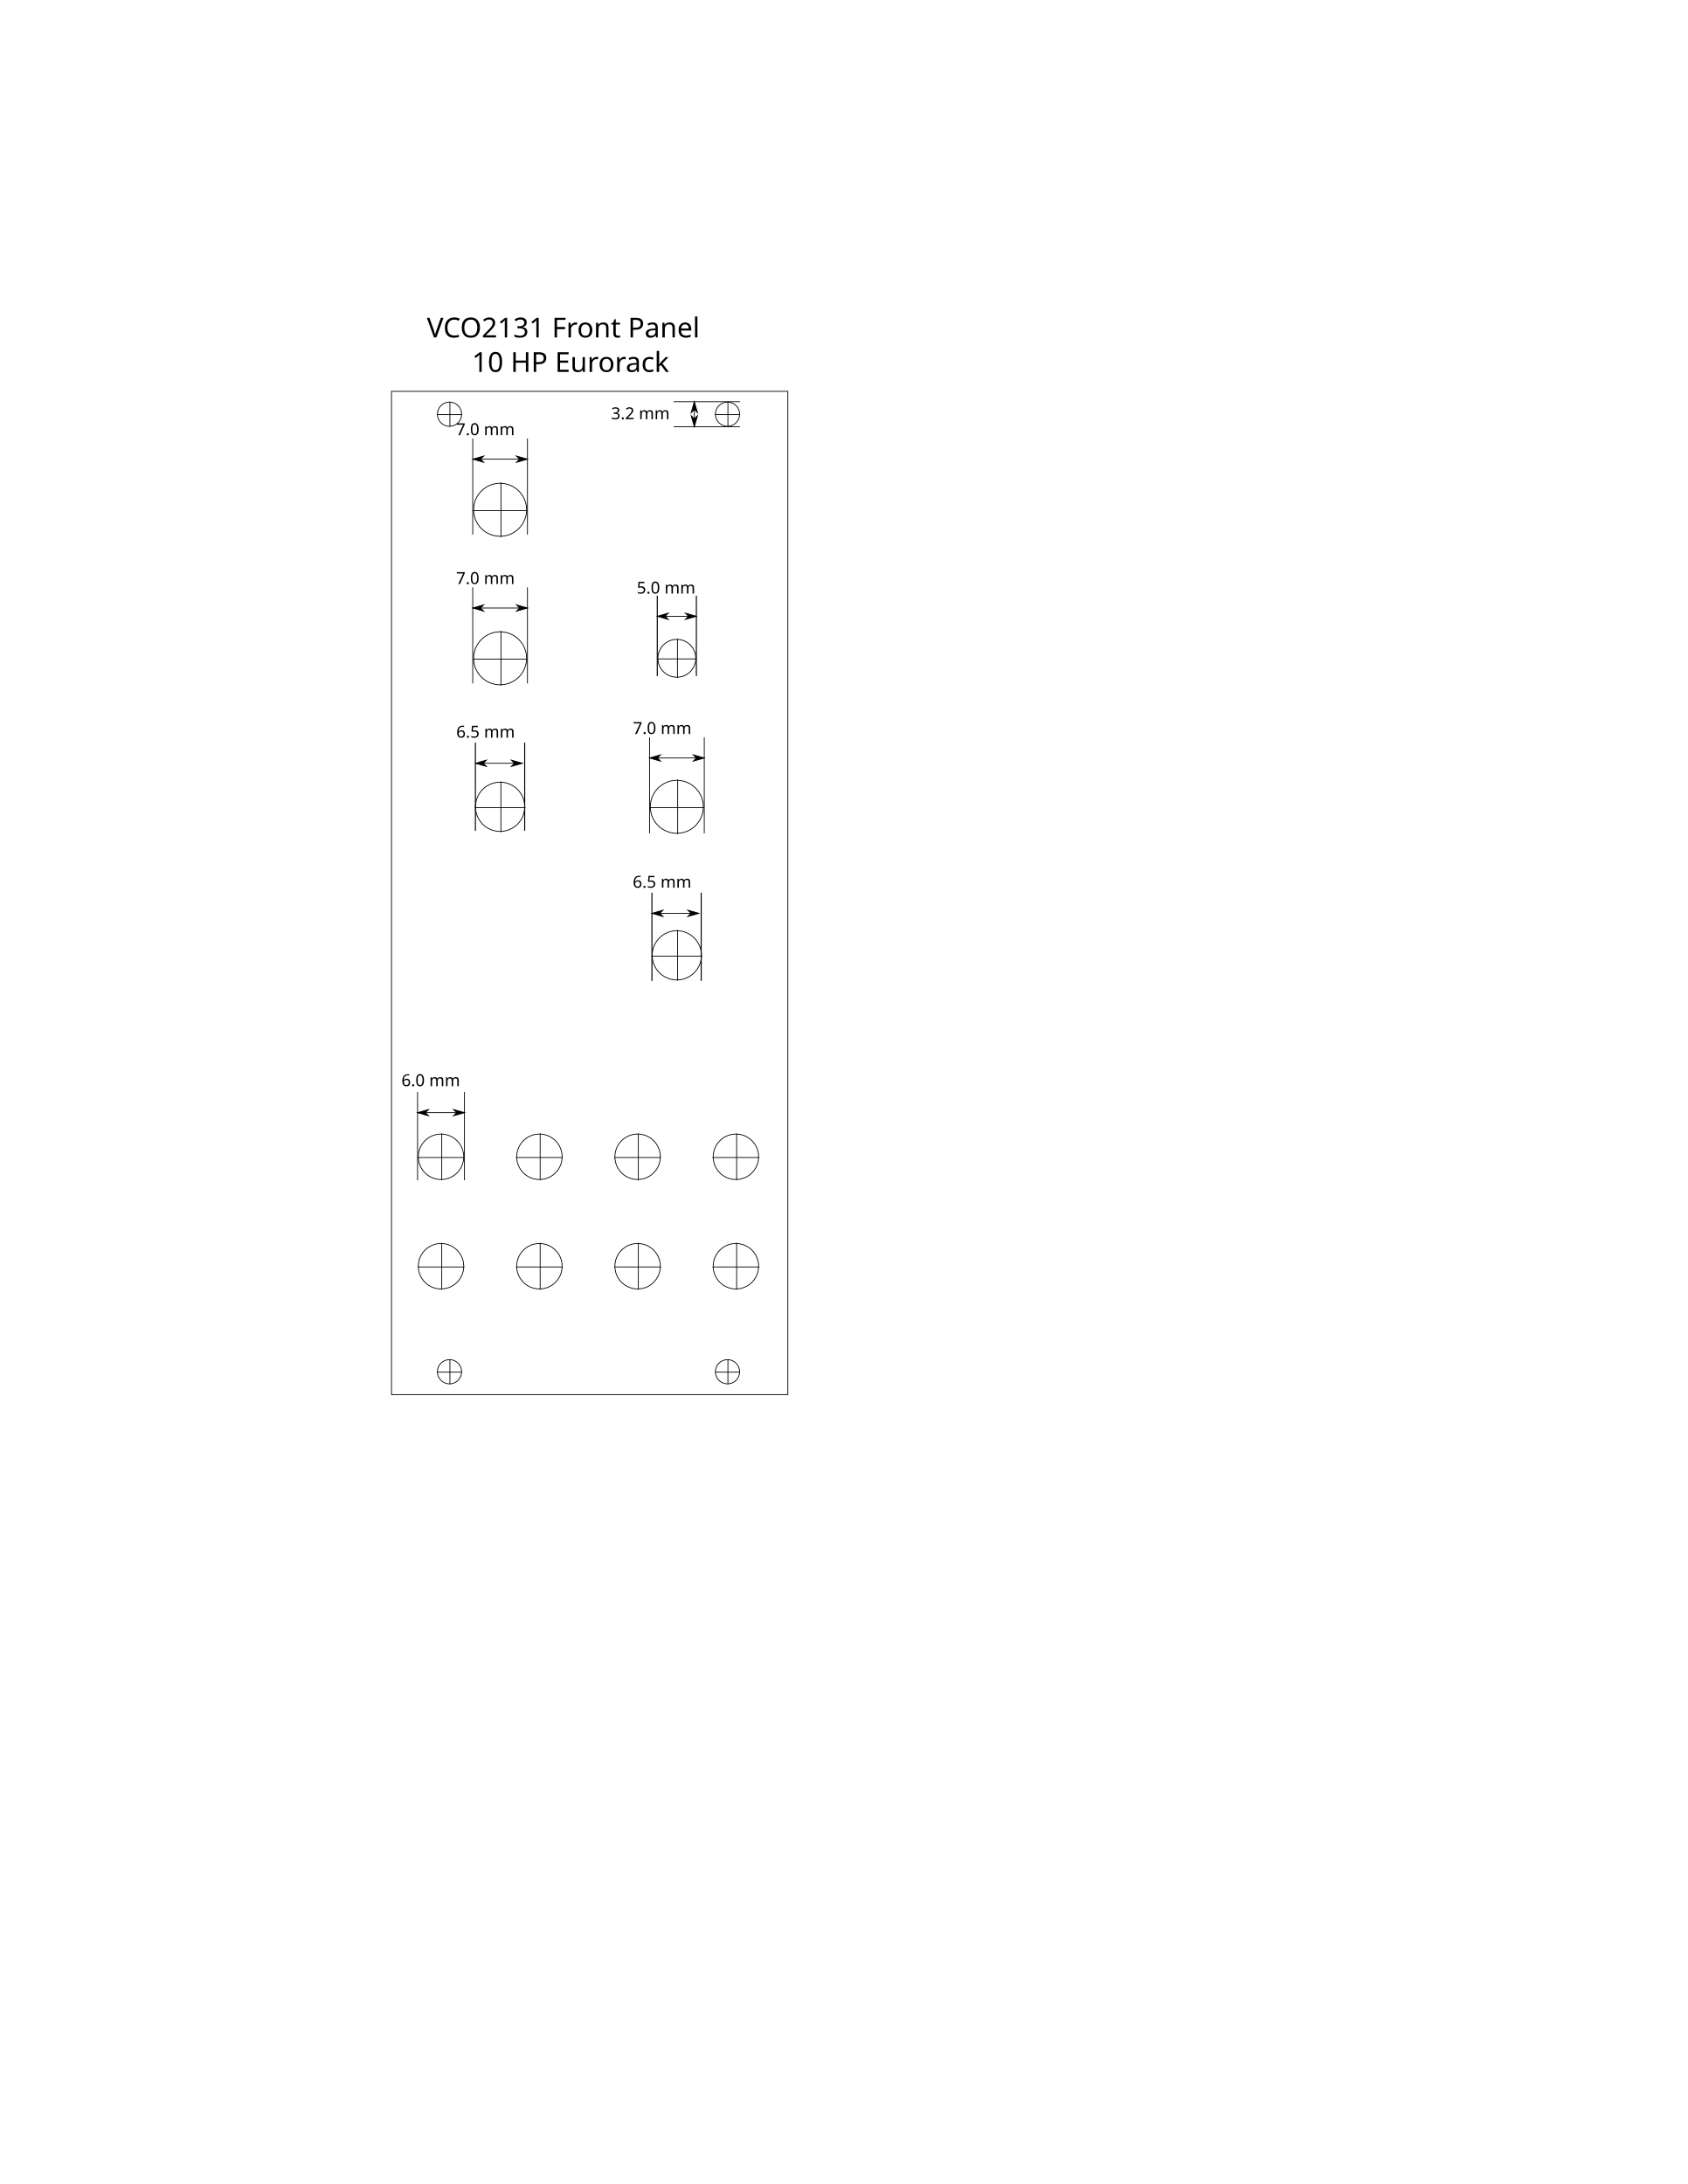
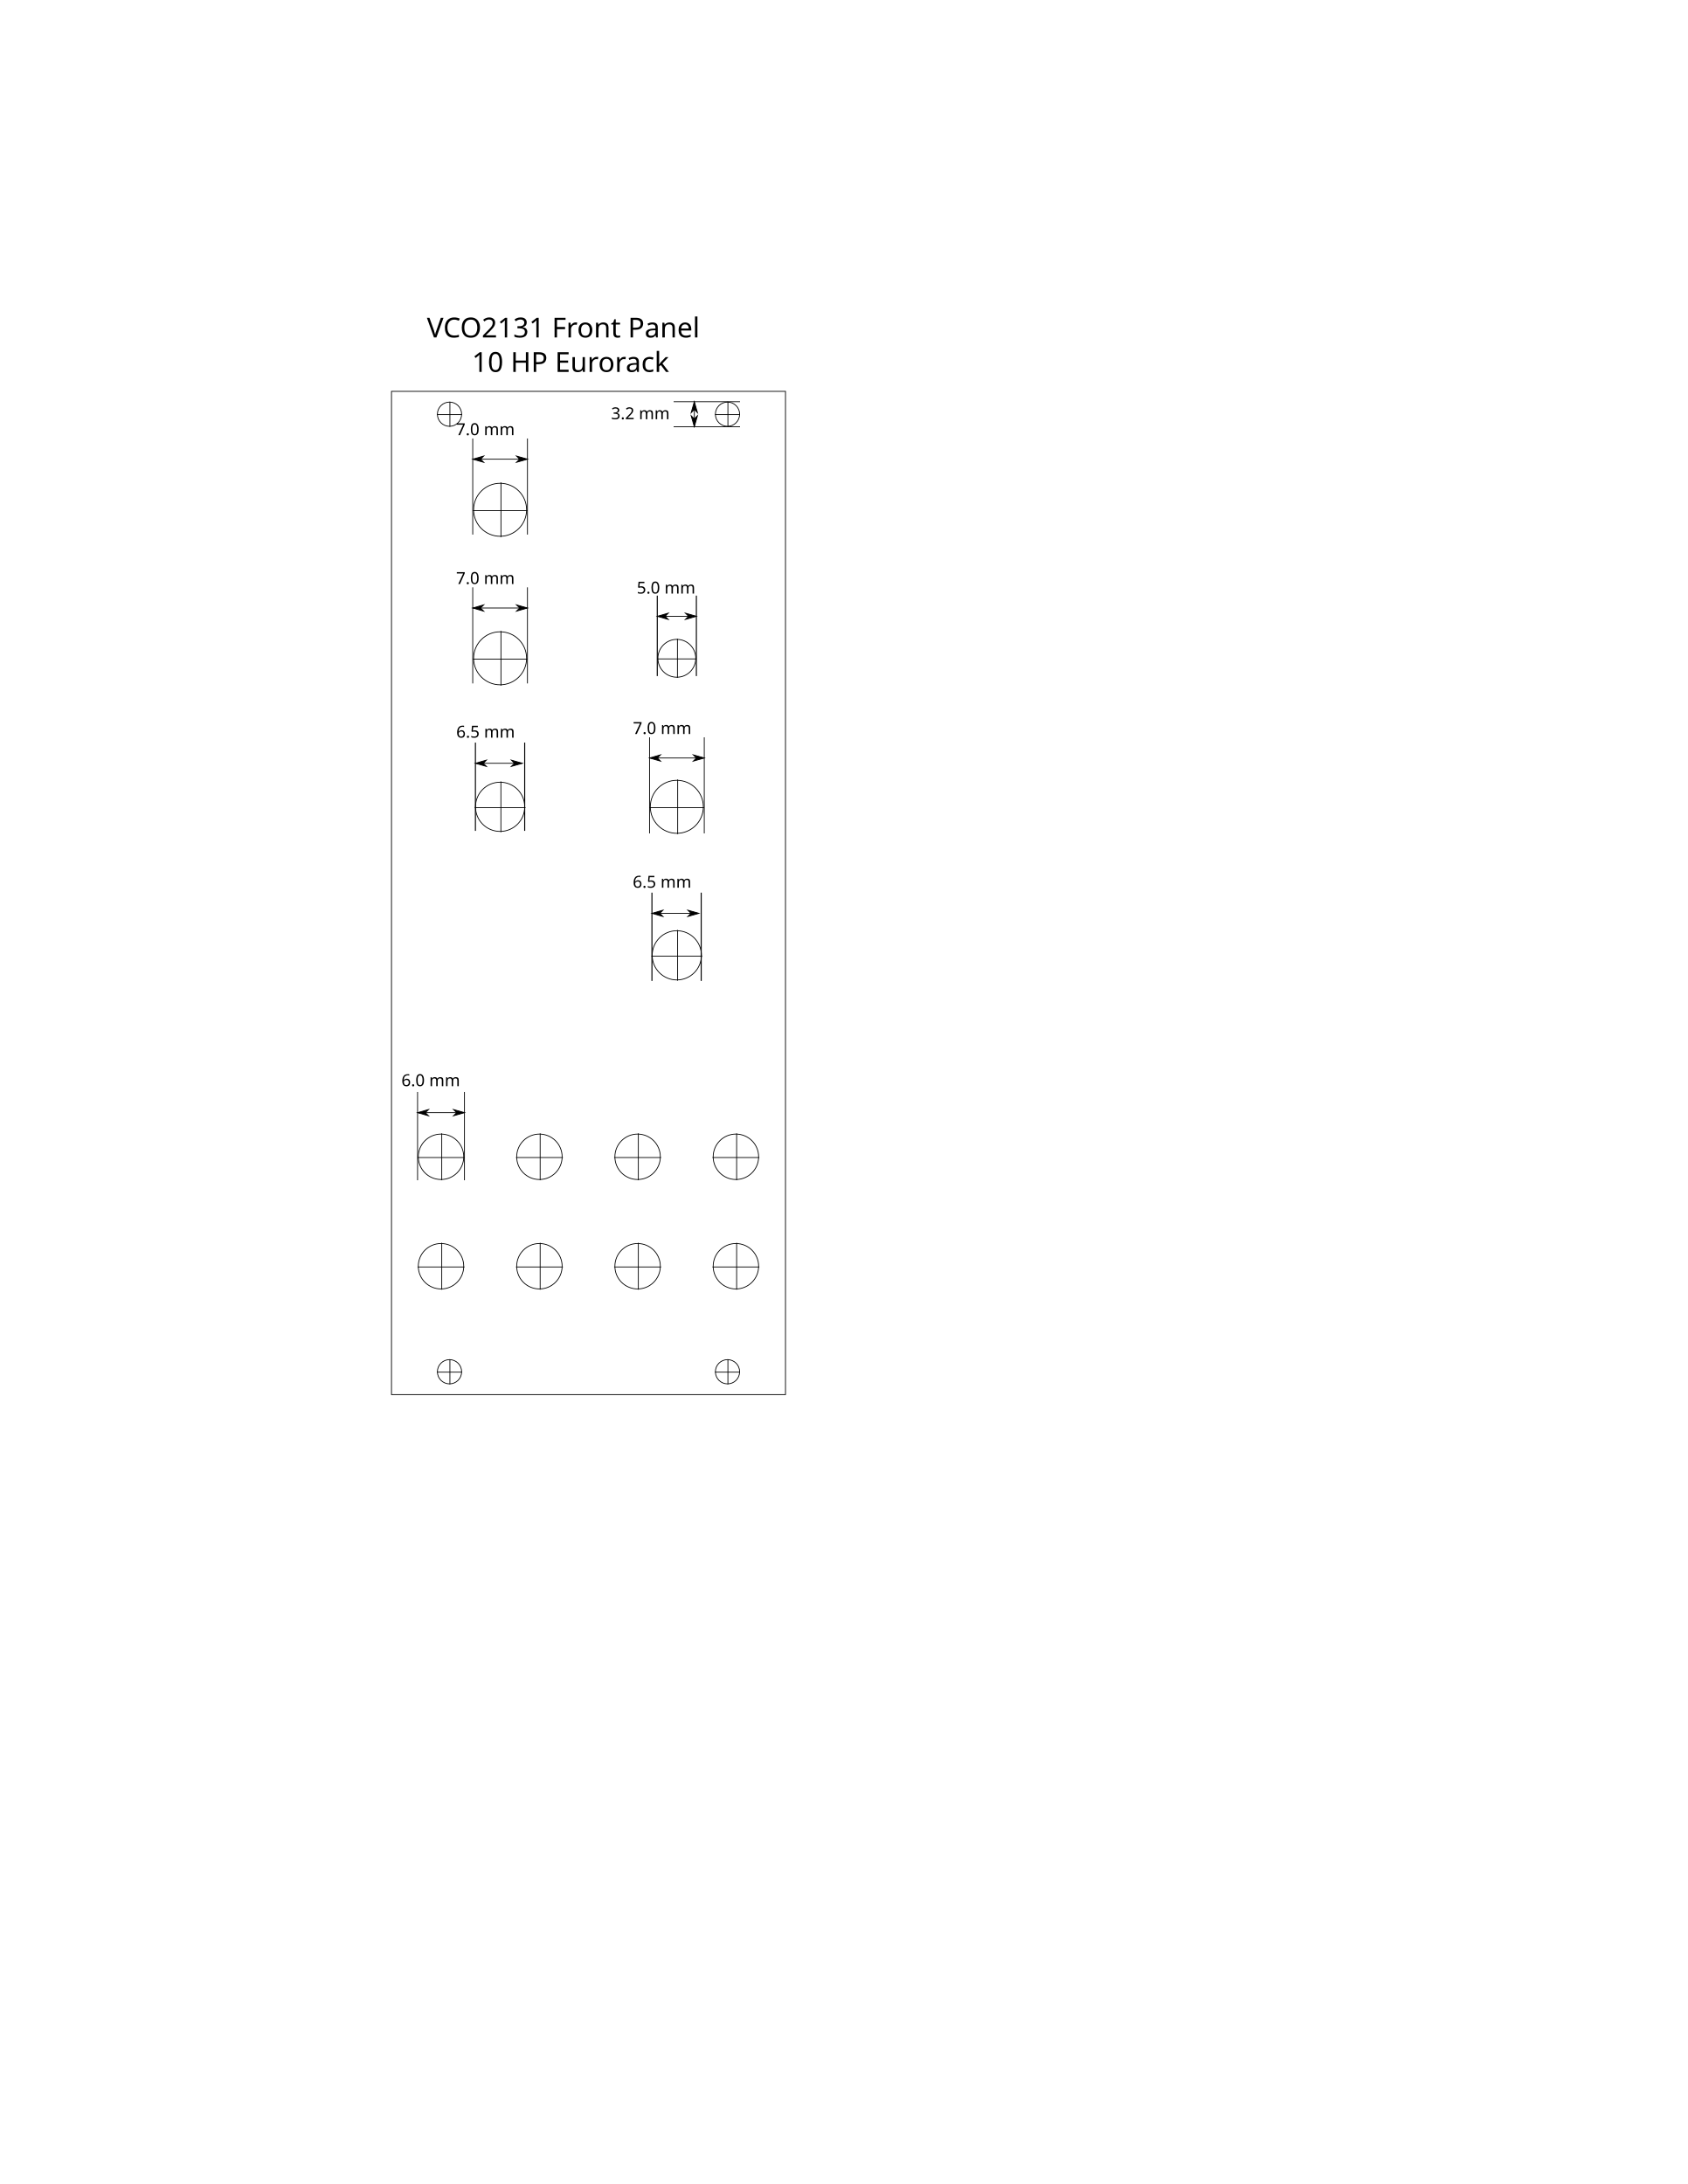
<svg xmlns="http://www.w3.org/2000/svg" id="svg3685" version="1.1" viewBox="0 0 215.9 279.4" height="279.4mm" width="215.9mm">
  <defs id="defs3679">
    <marker style="overflow:visible;" id="marker1477" refX="0.0" refY="0.0" orient="auto">
      <path transform="scale(0.8) rotate(180) translate(12.5,0)" style="fill-rule:evenodd;stroke:#000000;stroke-width:1pt;stroke-opacity:1;fill:#000000;fill-opacity:1" d="M 0.0,0.0 L 5.0,-5.0 L -12.5,0.0 L 5.0,5.0 L 0.0,0.0 z " id="path1475" />
    </marker>
    <marker style="overflow:visible;" id="marker1467" refX="0.0" refY="0.0" orient="auto">
      <path transform="scale(0.8) rotate(180) translate(12.5,0)" style="fill-rule:evenodd;stroke:#000000;stroke-width:1pt;stroke-opacity:1;fill:#000000;fill-opacity:1" d="M 0.0,0.0 L 5.0,-5.0 L -12.5,0.0 L 5.0,5.0 L 0.0,0.0 z " id="path1465" />
    </marker>
    <marker style="overflow:visible" id="marker1457" refX="0.0" refY="0.0" orient="auto">
      <path transform="scale(0.8) translate(12.5,0)" style="fill-rule:evenodd;stroke:#000000;stroke-width:1pt;stroke-opacity:1;fill:#000000;fill-opacity:1" d="M 0.0,0.0 L 5.0,-5.0 L -12.5,0.0 L 5.0,5.0 L 0.0,0.0 z " id="path1455" />
    </marker>
    <marker style="overflow:visible" id="marker1447" refX="0.0" refY="0.0" orient="auto">
      <path transform="scale(0.8) translate(12.5,0)" style="fill-rule:evenodd;stroke:#000000;stroke-width:1pt;stroke-opacity:1;fill:#000000;fill-opacity:1" d="M 0.0,0.0 L 5.0,-5.0 L -12.5,0.0 L 5.0,5.0 L 0.0,0.0 z " id="path1445" />
    </marker>
    <marker style="overflow:visible;" id="marker1428" refX="0.0" refY="0.0" orient="auto">
      <path transform="scale(0.8) rotate(180) translate(12.5,0)" style="fill-rule:evenodd;stroke:#0000ff;stroke-width:1pt;stroke-opacity:1;fill:#0000ff;fill-opacity:1" d="M 0.0,0.0 L 5.0,-5.0 L -12.5,0.0 L 5.0,5.0 L 0.0,0.0 z " id="path1426" />
    </marker>
    <marker style="overflow:visible" id="marker1316" refX="0.0" refY="0.0" orient="auto">
      <path transform="scale(0.8) translate(12.5,0)" style="fill-rule:evenodd;stroke:#0000ff;stroke-width:1pt;stroke-opacity:1;fill:#0000ff;fill-opacity:1" d="M 0.0,0.0 L 5.0,-5.0 L -12.5,0.0 L 5.0,5.0 L 0.0,0.0 z " id="path1314" />
    </marker>
    <marker id="marker1143" orient="auto" refX="0.0" refY="0.0" style="overflow:visible">
      <path d="M 0.0,0.0 L 5.0,-5.0 L -12.5,0.0 L 5.0,5.0 L 0.0,0.0 z " transform="matrix(0.8 0 0 0.8 10 0)" style="fill-rule:evenodd;stroke:#000000;stroke-width:1.0pt;marker-start:none" id="path1141" />
    </marker>
    <marker id="marker1147" orient="auto" refX="0.0" refY="0.0" style="overflow:visible">
      <path d="M 0.0,0.0 L 5.0,-5.0 L -12.5,0.0 L 5.0,5.0 L 0.0,0.0 z " transform="matrix(-0.8 9.79685e-17 -9.79685e-17 -0.8 -10 1.22461e-15)" style="fill-rule:evenodd;stroke:#000000;stroke-width:1.0pt;marker-start:none" id="path1145" />
    </marker>
    <marker id="Arrow1Lstart" orient="auto" refX="0.0" refY="0.0" style="overflow:visible">
      <path d="M 0.0,0.0 L 5.0,-5.0 L -12.5,0.0 L 5.0,5.0 L 0.0,0.0 z " transform="matrix(0.8 0 0 0.8 10 0)" style="fill-rule:evenodd;stroke:#000000;stroke-width:1.0pt;marker-start:none" id="path3800" />
    </marker>
    <marker id="Arrow1Lend" orient="auto" refX="0.0" refY="0.0" style="overflow:visible">
      <path d="M 0.0,0.0 L 5.0,-5.0 L -12.5,0.0 L 5.0,5.0 L 0.0,0.0 z " transform="matrix(-0.8 9.79685e-17 -9.79685e-17 -0.8 -10 1.22461e-15)" style="fill-rule:evenodd;stroke:#000000;stroke-width:1.0pt;marker-start:none" id="path3803" />
    </marker>
    <marker id="Arrow1Lstart-1" orient="auto" refX="0" refY="0" style="overflow:visible">
      <path d="M 0,0 5,-5 -12.5,0 5,5 Z" transform="matrix(0.8,0,0,0.8,10,0)" style="fill-rule:evenodd;stroke:#000000;stroke-width:1pt;marker-start:none" id="path3800-4" />
    </marker>
    <marker id="Arrow1Lend-5" orient="auto" refX="0" refY="0" style="overflow:visible">
      <path d="M 0,0 5,-5 -12.5,0 5,5 Z" transform="matrix(-0.8,0,0,-0.8,-10,0)" style="fill-rule:evenodd;stroke:#000000;stroke-width:1pt;marker-start:none" id="path3803-1" />
    </marker>
    <marker id="marker4319" orient="auto" refX="0.0" refY="0.0" style="overflow:visible">
      <path d="M 0.0,0.0 L 5.0,-5.0 L -12.5,0.0 L 5.0,5.0 L 0.0,0.0 z " transform="matrix(0.8 0 0 0.8 10 0)" style="fill-rule:evenodd;stroke:#000000;stroke-width:1.0pt;marker-start:none" id="path4317" />
    </marker>
    <marker id="marker4323" orient="auto" refX="0.0" refY="0.0" style="overflow:visible">
      <path d="M 0.0,0.0 L 5.0,-5.0 L -12.5,0.0 L 5.0,5.0 L 0.0,0.0 z " transform="matrix(-0.8 9.79685e-17 -9.79685e-17 -0.8 -10 1.22461e-15)" style="fill-rule:evenodd;stroke:#000000;stroke-width:1.0pt;marker-start:none" id="path4321" />
    </marker>
    <marker id="marker1082" orient="auto" refX="0.0" refY="0.0" style="overflow:visible">
      <path d="M 0.0,0.0 L 5.0,-5.0 L -12.5,0.0 L 5.0,5.0 L 0.0,0.0 z " transform="matrix(0.8 0 0 0.8 10 0)" style="fill-rule:evenodd;stroke:#000000;stroke-width:1.0pt;marker-start:none" id="path1080" />
    </marker>
    <marker id="marker1086" orient="auto" refX="0.0" refY="0.0" style="overflow:visible">
      <path d="M 0.0,0.0 L 5.0,-5.0 L -12.5,0.0 L 5.0,5.0 L 0.0,0.0 z " transform="matrix(-0.8 9.79685e-17 -9.79685e-17 -0.8 -10 1.22461e-15)" style="fill-rule:evenodd;stroke:#000000;stroke-width:1.0pt;marker-start:none" id="path1084" />
    </marker>
    <marker style="overflow:visible" id="marker1447-4" refX="0" refY="0" orient="auto">
      <path transform="matrix(0.8,0,0,0.8,10,0)" style="fill:#000000;fill-opacity:1;fill-rule:evenodd;stroke:#000000;stroke-width:1pt;stroke-opacity:1" d="M 0,0 5,-5 -12.5,0 5,5 Z" id="path1445-0" />
    </marker>
    <marker style="overflow:visible" id="marker1467-0" refX="0" refY="0" orient="auto">
      <path transform="matrix(-0.8,0,0,-0.8,-10,0)" style="fill:#000000;fill-opacity:1;fill-rule:evenodd;stroke:#000000;stroke-width:1pt;stroke-opacity:1" d="M 0,0 5,-5 -12.5,0 5,5 Z" id="path1465-4" />
    </marker>
    <marker style="overflow:visible" id="marker1447-4-9" refX="0" refY="0" orient="auto">
      <path transform="matrix(0.8,0,0,0.8,10,0)" style="fill:#000000;fill-opacity:1;fill-rule:evenodd;stroke:#000000;stroke-width:1pt;stroke-opacity:1" d="M 0,0 5,-5 -12.5,0 5,5 Z" id="path1445-0-6" />
    </marker>
    <marker style="overflow:visible" id="marker1467-0-9" refX="0" refY="0" orient="auto">
      <path transform="matrix(-0.8,0,0,-0.8,-10,0)" style="fill:#000000;fill-opacity:1;fill-rule:evenodd;stroke:#000000;stroke-width:1pt;stroke-opacity:1" d="M 0,0 5,-5 -12.5,0 5,5 Z" id="path1465-4-5" />
    </marker>
    <marker id="marker1798" orient="auto" refX="0.0" refY="0.0" style="overflow:visible">
      <path d="M 0.0,0.0 L 5.0,-5.0 L -12.5,0.0 L 5.0,5.0 L 0.0,0.0 z " transform="matrix(0.8 0 0 0.8 10 0)" style="fill-rule:evenodd;stroke:#000000;stroke-width:1.0pt;marker-start:none" id="path1796" />
    </marker>
    <marker id="marker1802" orient="auto" refX="0.0" refY="0.0" style="overflow:visible">
      <path d="M 0.0,0.0 L 5.0,-5.0 L -12.5,0.0 L 5.0,5.0 L 0.0,0.0 z " transform="matrix(-0.8 9.79685e-17 -9.79685e-17 -0.8 -10 1.22461e-15)" style="fill-rule:evenodd;stroke:#000000;stroke-width:1.0pt;marker-start:none" id="path1800" />
    </marker>
    <marker id="Arrow1Lstart-9" orient="auto" refX="0" refY="0" style="overflow:visible">
      <path d="M 0,0 5,-5 -12.5,0 5,5 Z" transform="matrix(0.8,0,0,0.8,10,0)" style="fill-rule:evenodd;stroke:#000000;stroke-width:1pt;marker-start:none" id="path3800-6" />
    </marker>
    <marker id="Arrow1Lend-9" orient="auto" refX="0" refY="0" style="overflow:visible">
      <path d="M 0,0 5,-5 -12.5,0 5,5 Z" transform="matrix(-0.8,0,0,-0.8,-10,0)" style="fill-rule:evenodd;stroke:#000000;stroke-width:1pt;marker-start:none" id="path3803-8" />
    </marker>
    <marker id="Arrow1Lstart-5" orient="auto" refX="0" refY="0" style="overflow:visible">
      <path d="M 0,0 5,-5 -12.5,0 5,5 Z" transform="matrix(0.8,0,0,0.8,10,0)" style="fill-rule:evenodd;stroke:#000000;stroke-width:1pt;marker-start:none" id="path3800-41" />
    </marker>
    <marker id="Arrow1Lend-2" orient="auto" refX="0" refY="0" style="overflow:visible">
      <path d="M 0,0 5,-5 -12.5,0 5,5 Z" transform="matrix(-0.8,0,0,-0.8,-10,0)" style="fill-rule:evenodd;stroke:#000000;stroke-width:1pt;marker-start:none" id="path3803-0" />
    </marker>
  </defs>
  <g id="layer1">
    <g id="g853-4-8-1-2-0-63" transform="matrix(1.5625,0,0,1.5625,74.8572,79.5285)" style="fill:none;stroke:#000000;stroke-width:0.64">
      <circle style="opacity:1;fill:none;fill-opacity:1;stroke:#000000;stroke-width:0.064;stroke-miterlimit:4;stroke-dasharray:none;stroke-dashoffset:0;stroke-opacity:1" id="path4268-9-6-8-6-0-9" cx="7.5" cy="3" r="1.55" />
      <path style="fill:none;stroke:#000000;stroke-width:0.064;stroke-linecap:butt;stroke-linejoin:miter;stroke-miterlimit:4;stroke-dasharray:none;stroke-dashoffset:0;stroke-opacity:1" d="M 7.55,1.4 V 4.6" id="path833-47-8-2-3-6-9" />
      <path style="fill:none;stroke:#000000;stroke-width:0.064;stroke-linecap:butt;stroke-linejoin:miter;stroke-miterlimit:4;stroke-dasharray:none;stroke-dashoffset:0;stroke-opacity:1" d="M 9.1,3.05 H 5.9" id="path833-4-7-5-6-20-0-91" />
    </g>
    <g id="g853-4-8" transform="matrix(1.875,0,0,1.875,42.3505,142.364)" style="fill:none;stroke:#000000;stroke-width:0.053;stroke-miterlimit:4;stroke-dasharray:none">
      <circle style="opacity:1;fill:none;fill-opacity:1;stroke:#000000;stroke-width:0.053;stroke-miterlimit:4;stroke-dasharray:none;stroke-dashoffset:0;stroke-opacity:1" id="path4268-9-6" cx="7.5" cy="3" r="1.55" />
      <path style="fill:none;stroke:#000000;stroke-width:0.053;stroke-linecap:butt;stroke-linejoin:miter;stroke-miterlimit:4;stroke-dasharray:none;stroke-dashoffset:0;stroke-opacity:1" d="M 7.55,1.4 V 4.6" id="path833-47-8" />
      <path style="fill:none;stroke:#000000;stroke-width:0.053;stroke-linecap:butt;stroke-linejoin:miter;stroke-miterlimit:4;stroke-dasharray:none;stroke-dashoffset:0;stroke-opacity:1" d="M 9.1,3.05 H 5.9" id="path833-4-7-5" />
    </g>
-     <rect style="opacity:1;fill:none;fill-opacity:1;stroke:#000000;stroke-width:0.1;stroke-miterlimit:4;stroke-dasharray:none;stroke-opacity:1" id="rect4248" width="50.7" height="128.346" x="50.077" y="50.066" />
+     <rect style="opacity:1;fill:none;fill-opacity:1;stroke:#000000;stroke-width:0.1;stroke-miterlimit:4;stroke-dasharray:none;stroke-opacity:1" id="rect4248" width="50.4" height="128.346" x="50.077" y="50.066" />
    <g id="g853" transform="translate(50.00001,49.98912)">
      <circle style="opacity:1;fill:none;fill-opacity:1;stroke:#000000;stroke-width:0.1;stroke-miterlimit:4;stroke-dasharray:none;stroke-dashoffset:0;stroke-opacity:1" id="path4268" cx="7.5" cy="3" r="1.55" />
      <path style="fill:none;stroke:#000000;stroke-width:0.1;stroke-linecap:butt;stroke-linejoin:miter;stroke-miterlimit:4;stroke-dasharray:none;stroke-dashoffset:0;stroke-opacity:1" d="M 7.55,1.4 V 4.6" id="path833" />
      <path style="fill:none;stroke:#000000;stroke-width:0.1;stroke-linecap:butt;stroke-linejoin:miter;stroke-miterlimit:4;stroke-dasharray:none;stroke-dashoffset:0;stroke-opacity:1" d="M 9.1,3.05 H 5.9" id="path833-4" />
    </g>
    <g id="g853-4" transform="translate(50.00001,172.4891)">
      <circle style="opacity:1;fill:none;fill-opacity:1;stroke:#000000;stroke-width:0.1;stroke-miterlimit:4;stroke-dasharray:none;stroke-dashoffset:0;stroke-opacity:1" id="path4268-9" cx="7.5" cy="3" r="1.55" />
      <path style="fill:none;stroke:#000000;stroke-width:0.1;stroke-linecap:butt;stroke-linejoin:miter;stroke-miterlimit:4;stroke-dasharray:none;stroke-dashoffset:0;stroke-opacity:1" d="M 7.55,1.4 V 4.6" id="path833-47" />
      <path style="fill:none;stroke:#000000;stroke-width:0.1;stroke-linecap:butt;stroke-linejoin:miter;stroke-miterlimit:4;stroke-dasharray:none;stroke-dashoffset:0;stroke-opacity:1" d="M 9.1,3.05 H 5.9" id="path833-4-7" />
    </g>
    <path style="fill:none;stroke:#000000;stroke-width:0.265px;stroke-linecap:butt;stroke-linejoin:miter;stroke-opacity:1" d="m 55.9,53.039 v 0" id="path1251" />
    <text xml:space="preserve" style="font-size:4.233px;line-height:1.25;font-family:sans-serif;letter-spacing:0px;word-spacing:0px;stroke-width:0.265" x="59.1" y="53.039" id="text1661">
      <tspan id="tspan1659" x="59.1" y="53.039" style="stroke-width:0.265" />
    </text>
    <g id="g853-4-8-1" transform="matrix(1.875,0,0,1.875,54.9375,142.3641)" style="stroke-width:0.533">
      <circle style="opacity:1;fill:none;fill-opacity:1;stroke:#000000;stroke-width:0.053;stroke-miterlimit:4;stroke-dasharray:none;stroke-dashoffset:0;stroke-opacity:1" id="path4268-9-6-8" cx="7.5" cy="3" r="1.55" />
      <path style="fill:none;stroke:#000000;stroke-width:0.053;stroke-linecap:butt;stroke-linejoin:miter;stroke-miterlimit:4;stroke-dasharray:none;stroke-dashoffset:0;stroke-opacity:1" d="M 7.55,1.4 V 4.6" id="path833-47-8-2" />
      <path style="fill:none;stroke:#000000;stroke-width:0.053;stroke-linecap:butt;stroke-linejoin:miter;stroke-miterlimit:4;stroke-dasharray:none;stroke-dashoffset:0;stroke-opacity:1" d="M 9.1,3.05 H 5.9" id="path833-4-7-5-6" />
    </g>
    <g id="g853-4-8-7" transform="matrix(1.875,0,0,1.875,42.3505,156.3641)" style="stroke-width:0.533">
      <circle style="opacity:1;fill:none;fill-opacity:1;stroke:#000000;stroke-width:0.053;stroke-miterlimit:4;stroke-dasharray:none;stroke-dashoffset:0;stroke-opacity:1" id="path4268-9-6-2" cx="7.5" cy="3" r="1.55" />
      <path style="fill:none;stroke:#000000;stroke-width:0.053;stroke-linecap:butt;stroke-linejoin:miter;stroke-miterlimit:4;stroke-dasharray:none;stroke-dashoffset:0;stroke-opacity:1" d="M 7.55,1.4 V 4.6" id="path833-47-8-23" />
      <path style="fill:none;stroke:#000000;stroke-width:0.053;stroke-linecap:butt;stroke-linejoin:miter;stroke-miterlimit:4;stroke-dasharray:none;stroke-dashoffset:0;stroke-opacity:1" d="M 9.1,3.05 H 5.9" id="path833-4-7-5-2" />
    </g>
    <g id="g1030" transform="translate(3.999995)" style="stroke:#000000;stroke-opacity:1">
      <circle style="fill:none;fill-opacity:1;stroke:#000000;stroke-width:0.1;stroke-miterlimit:4;stroke-dasharray:none;stroke-dashoffset:0;stroke-opacity:1" id="path4268-9-6-8-4" cx="65" cy="161.989" r="2.906" />
      <path style="fill:none;stroke:#000000;stroke-width:0.1;stroke-linecap:butt;stroke-linejoin:miter;stroke-miterlimit:4;stroke-dasharray:none;stroke-dashoffset:0;stroke-opacity:1" d="m 65.094,158.989 v 6" id="path833-47-8-2-8" />
      <path style="fill:none;stroke:#000000;stroke-width:0.1;stroke-linecap:butt;stroke-linejoin:miter;stroke-miterlimit:4;stroke-dasharray:none;stroke-dashoffset:0;stroke-opacity:1" d="m 68,162.083 h -6" id="path833-4-7-5-6-2" />
    </g>
    <g id="g853-4-8-1-2-0" transform="matrix(2.1875,0,0,2.1875,47.56375,77.6535)" style="stroke-width:0.457">
      <circle style="opacity:1;fill:none;fill-opacity:1;stroke:#000000;stroke-width:0.046;stroke-miterlimit:4;stroke-dasharray:none;stroke-dashoffset:0;stroke-opacity:1" id="path4268-9-6-8-6-0" cx="7.5" cy="3" r="1.55" />
      <path style="fill:none;stroke:#000000;stroke-width:0.046;stroke-linecap:butt;stroke-linejoin:miter;stroke-miterlimit:4;stroke-dasharray:none;stroke-dashoffset:0;stroke-opacity:1" d="M 7.55,1.4 V 4.6" id="path833-47-8-2-3-6" />
      <path style="fill:none;stroke:#000000;stroke-width:0.046;stroke-linecap:butt;stroke-linejoin:miter;stroke-miterlimit:4;stroke-dasharray:none;stroke-dashoffset:0;stroke-opacity:1" d="M 9.1,3.05 H 5.9" id="path833-4-7-5-6-20-0" />
    </g>
    <g id="g853-4-8-1-2-0-6-8" transform="matrix(2.1875,0,0,2.1875,70.16975,96.6535)" style="stroke-width:0.457">
      <circle style="opacity:1;fill:none;fill-opacity:1;stroke:#000000;stroke-width:0.046;stroke-miterlimit:4;stroke-dasharray:none;stroke-dashoffset:0;stroke-opacity:1" id="path4268-9-6-8-6-0-6-5" cx="7.5" cy="3" r="1.55" />
      <path style="fill:none;stroke:#000000;stroke-width:0.046;stroke-linecap:butt;stroke-linejoin:miter;stroke-miterlimit:4;stroke-dasharray:none;stroke-dashoffset:0;stroke-opacity:1" d="M 7.55,1.4 V 4.6" id="path833-47-8-2-3-6-0-1" />
      <path style="fill:none;stroke:#000000;stroke-width:0.046;stroke-linecap:butt;stroke-linejoin:miter;stroke-miterlimit:4;stroke-dasharray:none;stroke-dashoffset:0;stroke-opacity:1" d="M 9.1,3.05 H 5.9" id="path833-4-7-5-6-20-0-9-5" />
    </g>
    <g id="g853-4-8-1-2-0-6-3-5" transform="matrix(2.03125,0,0,2.03125,71.34162,116.1222)" style="stroke-width:0.492">
      <circle style="opacity:1;fill:none;fill-opacity:1;stroke:#000000;stroke-width:0.049;stroke-miterlimit:4;stroke-dasharray:none;stroke-dashoffset:0;stroke-opacity:1" id="path4268-9-6-8-6-0-6-9-9" cx="7.5" cy="3" r="1.55" />
      <path style="fill:none;stroke:#000000;stroke-width:0.049;stroke-linecap:butt;stroke-linejoin:miter;stroke-miterlimit:4;stroke-dasharray:none;stroke-dashoffset:0;stroke-opacity:1" d="M 7.55,1.4 V 4.6" id="path833-47-8-2-3-6-0-5-4" />
      <path style="fill:none;stroke:#000000;stroke-width:0.049;stroke-linecap:butt;stroke-linejoin:miter;stroke-miterlimit:4;stroke-dasharray:none;stroke-dashoffset:0;stroke-opacity:1" d="M 9.1,3.05 H 5.9" id="path833-4-7-5-6-20-0-9-6-0" />
    </g>
    <g id="g853-4-8-15" transform="matrix(1.875,0,0,1.875,67.4975,142.364)" style="stroke-width:0.533">
      <circle style="opacity:1;fill:none;fill-opacity:1;stroke:#000000;stroke-width:0.053;stroke-miterlimit:4;stroke-dasharray:none;stroke-dashoffset:0;stroke-opacity:1" id="path4268-9-6-6" cx="7.5" cy="3" r="1.55" />
      <path style="fill:none;stroke:#000000;stroke-width:0.053;stroke-linecap:butt;stroke-linejoin:miter;stroke-miterlimit:4;stroke-dasharray:none;stroke-dashoffset:0;stroke-opacity:1" d="M 7.55,1.4 V 4.6" id="path833-47-8-4" />
      <path style="fill:none;stroke:#000000;stroke-width:0.053;stroke-linecap:butt;stroke-linejoin:miter;stroke-miterlimit:4;stroke-dasharray:none;stroke-dashoffset:0;stroke-opacity:1" d="M 9.1,3.05 H 5.9" id="path833-4-7-5-0" />
    </g>
    <g id="g853-4-8-7-0" transform="matrix(1.875,0,0,1.875,67.4975,156.364)" style="stroke-width:0.533">
      <circle style="opacity:1;fill:none;fill-opacity:1;stroke:#000000;stroke-width:0.053;stroke-miterlimit:4;stroke-dasharray:none;stroke-dashoffset:0;stroke-opacity:1" id="path4268-9-6-2-7" cx="7.5" cy="3" r="1.55" />
      <path style="fill:none;stroke:#000000;stroke-width:0.053;stroke-linecap:butt;stroke-linejoin:miter;stroke-miterlimit:4;stroke-dasharray:none;stroke-dashoffset:0;stroke-opacity:1" d="M 7.55,1.4 V 4.6" id="path833-47-8-23-8" />
      <path style="fill:none;stroke:#000000;stroke-width:0.053;stroke-linecap:butt;stroke-linejoin:miter;stroke-miterlimit:4;stroke-dasharray:none;stroke-dashoffset:0;stroke-opacity:1" d="M 9.1,3.05 H 5.9" id="path833-4-7-5-2-1" />
    </g>
    <g id="g853-4-8-3" transform="matrix(1.875,0,0,1.875,80.0705,142.364)" style="stroke-width:0.533">
      <circle style="opacity:1;fill:none;fill-opacity:1;stroke:#000000;stroke-width:0.053;stroke-miterlimit:4;stroke-dasharray:none;stroke-dashoffset:0;stroke-opacity:1" id="path4268-9-6-7" cx="7.5" cy="3" r="1.55" />
      <path style="fill:none;stroke:#000000;stroke-width:0.053;stroke-linecap:butt;stroke-linejoin:miter;stroke-miterlimit:4;stroke-dasharray:none;stroke-dashoffset:0;stroke-opacity:1" d="M 7.55,1.4 V 4.6" id="path833-47-8-9" />
      <path style="fill:none;stroke:#000000;stroke-width:0.053;stroke-linecap:butt;stroke-linejoin:miter;stroke-miterlimit:4;stroke-dasharray:none;stroke-dashoffset:0;stroke-opacity:1" d="M 9.1,3.05 H 5.9" id="path833-4-7-5-8" />
    </g>
    <g id="g853-4-8-7-9" transform="matrix(1.875,0,0,1.875,80.0705,156.364)" style="stroke-width:0.533">
      <circle style="opacity:1;fill:none;fill-opacity:1;stroke:#000000;stroke-width:0.053;stroke-miterlimit:4;stroke-dasharray:none;stroke-dashoffset:0;stroke-opacity:1" id="path4268-9-6-2-3" cx="7.5" cy="3" r="1.55" />
      <path style="fill:none;stroke:#000000;stroke-width:0.053;stroke-linecap:butt;stroke-linejoin:miter;stroke-miterlimit:4;stroke-dasharray:none;stroke-dashoffset:0;stroke-opacity:1" d="M 7.55,1.4 V 4.6" id="path833-47-8-23-1" />
      <path style="fill:none;stroke:#000000;stroke-width:0.053;stroke-linecap:butt;stroke-linejoin:miter;stroke-miterlimit:4;stroke-dasharray:none;stroke-dashoffset:0;stroke-opacity:1" d="M 9.1,3.05 H 5.9" id="path833-4-7-5-2-4" />
    </g>
    <g id="g853-4-8-1-2" transform="matrix(2.1875,0,0,2.1875,47.5637,58.6535)" style="fill:none;stroke:#000000;stroke-width:0.046;stroke-miterlimit:4;stroke-dasharray:none">
      <circle style="opacity:1;fill:none;fill-opacity:1;stroke:#000000;stroke-width:0.046;stroke-miterlimit:4;stroke-dasharray:none;stroke-dashoffset:0;stroke-opacity:1" id="path4268-9-6-8-6" cx="7.5" cy="3" r="1.55" />
      <path style="fill:none;stroke:#000000;stroke-width:0.046;stroke-linecap:butt;stroke-linejoin:miter;stroke-miterlimit:4;stroke-dasharray:none;stroke-dashoffset:0;stroke-opacity:1" d="M 7.55,1.4 V 4.6" id="path833-47-8-2-3" />
      <path style="fill:none;stroke:#000000;stroke-width:0.046;stroke-linecap:butt;stroke-linejoin:miter;stroke-miterlimit:4;stroke-dasharray:none;stroke-dashoffset:0;stroke-opacity:1" d="M 9.1,3.05 H 5.9" id="path833-4-7-5-6-20" />
    </g>
    <g id="g853-4-4" transform="translate(85.56,172.489)">
      <circle style="opacity:1;fill:none;fill-opacity:1;stroke:#000000;stroke-width:0.1;stroke-miterlimit:4;stroke-dasharray:none;stroke-dashoffset:0;stroke-opacity:1" id="path4268-9-8" cx="7.5" cy="3" r="1.55" />
      <path style="fill:none;stroke:#000000;stroke-width:0.1;stroke-linecap:butt;stroke-linejoin:miter;stroke-miterlimit:4;stroke-dasharray:none;stroke-dashoffset:0;stroke-opacity:1" d="M 7.55,1.4 V 4.6" id="path833-47-9" />
      <path style="fill:none;stroke:#000000;stroke-width:0.1;stroke-linecap:butt;stroke-linejoin:miter;stroke-miterlimit:4;stroke-dasharray:none;stroke-dashoffset:0;stroke-opacity:1" d="M 9.1,3.05 H 5.9" id="path833-4-7-3" />
    </g>
    <g id="g1098">
      <path d="m 60.47,58.743 h 7" marker-start="url(#Arrow1Lstart)" marker-end="url(#Arrow1Lend)" stroke-width="0.265" id="path1299" style="fill:none;stroke:#000000;stroke-width:0.1;stroke-miterlimit:4;stroke-dasharray:none;marker-start:url(#marker1447);marker-end:url(#marker1467)" />
      <path d="M 60.47,56.097 V 68.389" stroke-width="0.132" id="path1301" style="fill:none;stroke:#000000;stroke-width:0.1;stroke-miterlimit:4;stroke-dasharray:none" />
      <path d="M 67.47,56.097 V 68.389" stroke-width="0.132" id="path1303" style="fill:none;stroke:#000000;stroke-width:0.1;stroke-miterlimit:4;stroke-dasharray:none" />
      <text xml:space="preserve" style="font-style:normal;font-variant:normal;font-weight:normal;font-stretch:normal;font-size:2.117px;line-height:1.25;font-family:sans-serif;-inkscape-font-specification:'sans-serif, Normal';font-variant-ligatures:normal;font-variant-caps:normal;font-variant-numeric:normal;font-variant-east-asian:normal;text-align:center;text-decoration:none;text-decoration-line:none;text-decoration-color:#000000;letter-spacing:0px;text-anchor:middle;fill:#000000;fill-opacity:1;stroke-width:0.082;stroke-miterlimit:4;stroke-dasharray:none;stop-color:#000000" x="64.016" y="55.671" id="text1691">
        <tspan id="tspan4103" x="64.016" y="55.671">7.0 mm</tspan>
      </text>
    </g>
    <path d="m 88.814,51.389 v 3.2" marker-start="url(#Arrow1Lstart)" marker-end="url(#Arrow1Lend)" stroke-width="0.265" id="path3921" style="fill:none;stroke:#000000;stroke-width:0.1;stroke-miterlimit:4;stroke-dasharray:none" />
    <path d="M 86.168,51.389 H 94.66" stroke-width="0.132" id="path3923" style="fill:none;stroke:#000000;stroke-width:0.1;stroke-miterlimit:4;stroke-dasharray:none" />
    <path d="M 86.168,54.589 H 94.66" stroke-width="0.132" id="path3925" style="fill:none;stroke:#000000;stroke-width:0.1;stroke-miterlimit:4;stroke-dasharray:none" />
    <g id="g853-0" transform="translate(85.56,49.989)" style="fill:none;stroke:#000000;stroke-width:0.1;stroke-miterlimit:4;stroke-dasharray:none">
      <circle style="opacity:1;fill:none;fill-opacity:1;stroke:#000000;stroke-width:0.1;stroke-miterlimit:4;stroke-dasharray:none;stroke-dashoffset:0;stroke-opacity:1" id="path4268-0" cx="7.5" cy="3" r="1.55" />
      <path style="fill:none;stroke:#000000;stroke-width:0.1;stroke-linecap:butt;stroke-linejoin:miter;stroke-miterlimit:4;stroke-dasharray:none;stroke-dashoffset:0;stroke-opacity:1" d="M 7.55,1.4 V 4.6" id="path833-40" />
      <path style="fill:none;stroke:#000000;stroke-width:0.1;stroke-linecap:butt;stroke-linejoin:miter;stroke-miterlimit:4;stroke-dasharray:none;stroke-dashoffset:0;stroke-opacity:1" d="M 9.1,3.05 H 5.9" id="path833-4-9" />
    </g>
    <text xml:space="preserve" style="font-style:normal;font-variant:normal;font-weight:normal;font-stretch:normal;font-size:2.117px;line-height:1.25;font-family:sans-serif;-inkscape-font-specification:'sans-serif, Normal';font-variant-ligatures:normal;font-variant-caps:normal;font-variant-numeric:normal;font-variant-east-asian:normal;text-decoration:none;text-decoration-line:none;text-decoration-color:#000000;letter-spacing:0px;fill:#000000;fill-opacity:1;stroke-width:0.587;stop-color:#000000" x="78.168" y="53.631" id="text4025">
      <tspan id="tspan4105" x="78.168" y="53.631">3.2 mm</tspan>
    </text>
    <path d="m 53.413,142.343 h 6" marker-start="url(#Arrow1Lstart)" marker-end="url(#Arrow1Lend)" stroke-width="0.265" id="path4442" style="fill:none;stroke:#000000;stroke-width:0.1;stroke-miterlimit:4;stroke-dasharray:none" />
    <path d="m 53.413,139.697 v 11.292" stroke-width="0.132" id="path4444" style="fill:none;stroke:#000000;stroke-width:0.1;stroke-miterlimit:4;stroke-dasharray:none" />
    <path d="m 59.413,139.697 v 11.292" stroke-width="0.132" id="path4446" style="fill:none;stroke:#000000;stroke-width:0.1;stroke-miterlimit:4;stroke-dasharray:none" />
    <text xml:space="preserve" style="font-style:normal;font-variant:normal;font-weight:normal;font-stretch:normal;font-size:2.117px;line-height:1.25;font-family:sans-serif;-inkscape-font-specification:'sans-serif, Normal';font-variant-ligatures:normal;font-variant-caps:normal;font-variant-numeric:normal;font-variant-east-asian:normal;text-decoration:none;text-decoration-line:none;text-decoration-color:#000000;letter-spacing:0px;fill:#000000;fill-opacity:1;stroke-width:0.415;stop-color:#000000" x="56.479" y="138.953" id="text4573">
      <tspan style="font-style:normal;font-variant:normal;font-weight:normal;font-stretch:normal;font-size:2.117px;line-height:125%;font-family:sans-serif;-inkscape-font-specification:'sans-serif, Normal';font-variant-ligatures:normal;font-variant-caps:normal;font-variant-numeric:normal;font-variant-east-asian:normal;text-align:center;letter-spacing:0;word-spacing:0;text-anchor:middle;fill:#000000;fill-opacity:1;stroke:none;stroke-width:0.415" id="tspan4571" x="56.479" y="138.953">6.0 mm</tspan>
    </text>
    <text xml:space="preserve" style="font-style:normal;font-variant:normal;font-weight:normal;font-stretch:normal;font-size:3.528px;line-height:1.25;font-family:sans-serif;-inkscape-font-specification:'sans-serif, Normal';font-variant-ligatures:normal;font-variant-caps:normal;font-variant-numeric:normal;font-variant-east-asian:normal;text-align:center;text-decoration:none;text-decoration-line:none;text-decoration-color:#000000;letter-spacing:0px;text-anchor:middle;fill:#000000;stroke-width:1;stop-color:#000000" x="75.27" y="43.168" id="text1070">
      <tspan x="75.27" y="43.168" style="font-style:normal;font-variant:normal;font-weight:normal;font-stretch:normal;font-size:3.528px;font-family:sans-serif;-inkscape-font-specification:'sans-serif, Normal';font-variant-ligatures:normal;font-variant-caps:normal;font-variant-numeric:normal;font-variant-east-asian:normal;text-align:center;text-anchor:middle;stroke-width:1" id="tspan1072">VCO2131 Front Panel</tspan>
      <tspan x="75.27" y="47.578" style="font-style:normal;font-variant:normal;font-weight:normal;font-stretch:normal;font-size:3.528px;font-family:sans-serif;-inkscape-font-specification:'sans-serif, Normal';font-variant-ligatures:normal;font-variant-caps:normal;font-variant-numeric:normal;font-variant-east-asian:normal;text-align:center;text-anchor:middle;stroke-width:1" id="tspan2420">10 HP Eurorack</tspan>
    </text>
    <path d="m 84.076,78.843 h 5" marker-start="url(#Arrow1Lstart)" marker-end="url(#Arrow1Lend)" stroke-width="0.265" id="path1189" style="fill:none;stroke:#000000;stroke-width:0.1;stroke-miterlimit:4;stroke-dasharray:none" />
    <path d="M 84.076,76.197 V 86.489" stroke-width="0.132" id="path1191" style="fill:none;stroke:#000000" />
    <path d="M 89.076,76.197 V 86.489" stroke-width="0.132" id="path1193" style="fill:none;stroke:#000000" />
    <text xml:space="preserve" style="font-size:2.117px;line-height:1.25;font-family:sans-serif;text-decoration:none;text-decoration-line:none;text-decoration-color:#000000;letter-spacing:0px;fill:#000000;fill-opacity:1;stroke-width:0.248;stop-color:#000000" x="86.57" y="75.935" id="text1364">
      <tspan style="font-style:normal;font-weight:normal;font-size:2.117px;line-height:125%;text-align:center;letter-spacing:0;word-spacing:0;text-anchor:middle;fill:#000000;fill-opacity:1;stroke:none;stroke-width:0.248" id="tspan1362" x="86.57" y="75.935">5.0 mm</tspan>
    </text>
    <g id="g1098-3" transform="translate(-4.699528e-4,19.04041)">
      <path d="m 60.47,58.743 h 7" marker-start="url(#Arrow1Lstart)" marker-end="url(#Arrow1Lend)" stroke-width="0.265" id="path1299-0" style="fill:none;stroke:#000000;stroke-width:0.1;stroke-miterlimit:4;stroke-dasharray:none;marker-start:url(#marker1447-4);marker-end:url(#marker1467-0)" />
      <path d="M 60.47,56.097 V 68.389" stroke-width="0.132" id="path1301-8" style="fill:none;stroke:#000000;stroke-width:0.1;stroke-miterlimit:4;stroke-dasharray:none" />
      <path d="M 67.47,56.097 V 68.389" stroke-width="0.132" id="path1303-3" style="fill:none;stroke:#000000;stroke-width:0.1;stroke-miterlimit:4;stroke-dasharray:none" />
      <text xml:space="preserve" style="font-style:normal;font-variant:normal;font-weight:normal;font-stretch:normal;font-size:2.117px;line-height:1.25;font-family:sans-serif;-inkscape-font-specification:'sans-serif, Normal';font-variant-ligatures:normal;font-variant-caps:normal;font-variant-numeric:normal;font-variant-east-asian:normal;text-align:center;text-decoration:none;text-decoration-line:none;text-decoration-color:#000000;letter-spacing:0px;text-anchor:middle;fill:#000000;fill-opacity:1;stroke-width:0.082;stroke-miterlimit:4;stroke-dasharray:none;stop-color:#000000" x="64.016" y="55.671" id="text1691-2">
        <tspan id="tspan4103-0" x="64.016" y="55.671">7.0 mm</tspan>
      </text>
    </g>
    <g id="g1098-3-9" transform="translate(22.61609,38.2275)">
      <path d="m 60.47,58.743 h 7" marker-start="url(#Arrow1Lstart)" marker-end="url(#Arrow1Lend)" stroke-width="0.265" id="path1299-0-4" style="fill:none;stroke:#000000;stroke-width:0.1;stroke-miterlimit:4;stroke-dasharray:none;marker-start:url(#marker1447-4-9);marker-end:url(#marker1467-0-9)" />
      <path d="M 60.47,56.097 V 68.389" stroke-width="0.132" id="path1301-8-8" style="fill:none;stroke:#000000;stroke-width:0.1;stroke-miterlimit:4;stroke-dasharray:none" />
      <path d="M 67.47,56.097 V 68.389" stroke-width="0.132" id="path1303-3-5" style="fill:none;stroke:#000000;stroke-width:0.1;stroke-miterlimit:4;stroke-dasharray:none" />
      <text xml:space="preserve" style="font-style:normal;font-variant:normal;font-weight:normal;font-stretch:normal;font-size:2.117px;line-height:1.25;font-family:sans-serif;-inkscape-font-specification:'sans-serif, Normal';font-variant-ligatures:normal;font-variant-caps:normal;font-variant-numeric:normal;font-variant-east-asian:normal;text-align:center;text-decoration:none;text-decoration-line:none;text-decoration-color:#000000;letter-spacing:0px;text-anchor:middle;fill:#000000;fill-opacity:1;stroke-width:0.082;stroke-miterlimit:4;stroke-dasharray:none;stop-color:#000000" x="64.016" y="55.671" id="text1691-2-4">
        <tspan id="tspan4103-0-5" x="64.016" y="55.671">7.0 mm</tspan>
      </text>
    </g>
    <g id="g853-4-8-1-2-0-6" transform="matrix(2.03125,0,0,2.03125,48.73562,97.12225)" style="fill:none;stroke:#000000;stroke-width:0.492">
      <circle style="opacity:1;fill:none;fill-opacity:1;stroke:#000000;stroke-width:0.049;stroke-miterlimit:4;stroke-dasharray:none;stroke-dashoffset:0;stroke-opacity:1" id="path4268-9-6-8-6-0-6" cx="7.5" cy="3" r="1.55" />
      <path style="fill:none;stroke:#000000;stroke-width:0.049;stroke-linecap:butt;stroke-linejoin:miter;stroke-miterlimit:4;stroke-dasharray:none;stroke-dashoffset:0;stroke-opacity:1" d="M 7.55,1.4 V 4.6" id="path833-47-8-2-3-6-0" />
      <path style="fill:none;stroke:#000000;stroke-width:0.049;stroke-linecap:butt;stroke-linejoin:miter;stroke-miterlimit:4;stroke-dasharray:none;stroke-dashoffset:0;stroke-opacity:1" d="M 9.1,3.05 H 5.9" id="path833-4-7-5-6-20-0-9" />
    </g>
    <g id="g1179">
      <path d="m 60.814,97.646 h 6" marker-start="url(#Arrow1Lstart)" marker-end="url(#Arrow1Lend)" stroke-width="0.265" id="path1924" style="fill:none;stroke:#000000;stroke-width:0.1;stroke-miterlimit:4;stroke-dasharray:none" />
      <path d="m 60.814,95 v 11.292" stroke-width="0.132" id="path1926" style="fill:none;stroke:#000000" />
      <path d="m 67.116,95 v 11.292" stroke-width="0.132" id="path1928" style="fill:none;stroke:#000000" />
      <text xml:space="preserve" style="font-size:2.117px;line-height:1.25;font-family:sans-serif;text-decoration:none;text-decoration-line:none;text-decoration-color:#000000;letter-spacing:0px;fill:#000000;fill-opacity:1;stroke-width:0.248;stop-color:#000000" x="64.041" y="94.37" id="text1364-4">
        <tspan style="font-style:normal;font-weight:normal;font-size:2.117px;line-height:125%;text-align:center;letter-spacing:0;word-spacing:0;text-anchor:middle;fill:#000000;fill-opacity:1;stroke:none;stroke-width:0.248" id="tspan1362-1" x="64.041" y="94.37">6.5 mm</tspan>
      </text>
    </g>
    <g id="g1179-2" transform="translate(22.57847,19.19793)">
      <path d="m 60.814,97.646 h 6" marker-start="url(#Arrow1Lstart-5)" marker-end="url(#Arrow1Lend-2)" stroke-width="0.265" id="path1924-0" style="fill:none;stroke:#000000;stroke-width:0.1;stroke-miterlimit:4;stroke-dasharray:none;marker-start:url(#Arrow1Lstart-5);marker-end:url(#Arrow1Lend-2)" />
      <path d="m 60.814,95 v 11.292" stroke-width="0.132" id="path1926-0" style="fill:none;stroke:#000000" />
      <path d="m 67.116,95 v 11.292" stroke-width="0.132" id="path1928-0" style="fill:none;stroke:#000000" />
      <text xml:space="preserve" style="font-size:2.117px;line-height:1.25;font-family:sans-serif;text-decoration:none;text-decoration-line:none;text-decoration-color:#000000;letter-spacing:0px;fill:#000000;fill-opacity:1;stroke-width:0.248;stop-color:#000000" x="64.041" y="94.37" id="text1364-4-7">
        <tspan style="font-style:normal;font-weight:normal;font-size:2.117px;line-height:125%;text-align:center;letter-spacing:0;word-spacing:0;text-anchor:middle;fill:#000000;fill-opacity:1;stroke:none;stroke-width:0.248" id="tspan1362-1-5" x="64.041" y="94.37">6.5 mm</tspan>
      </text>
    </g>
  </g>
</svg>
